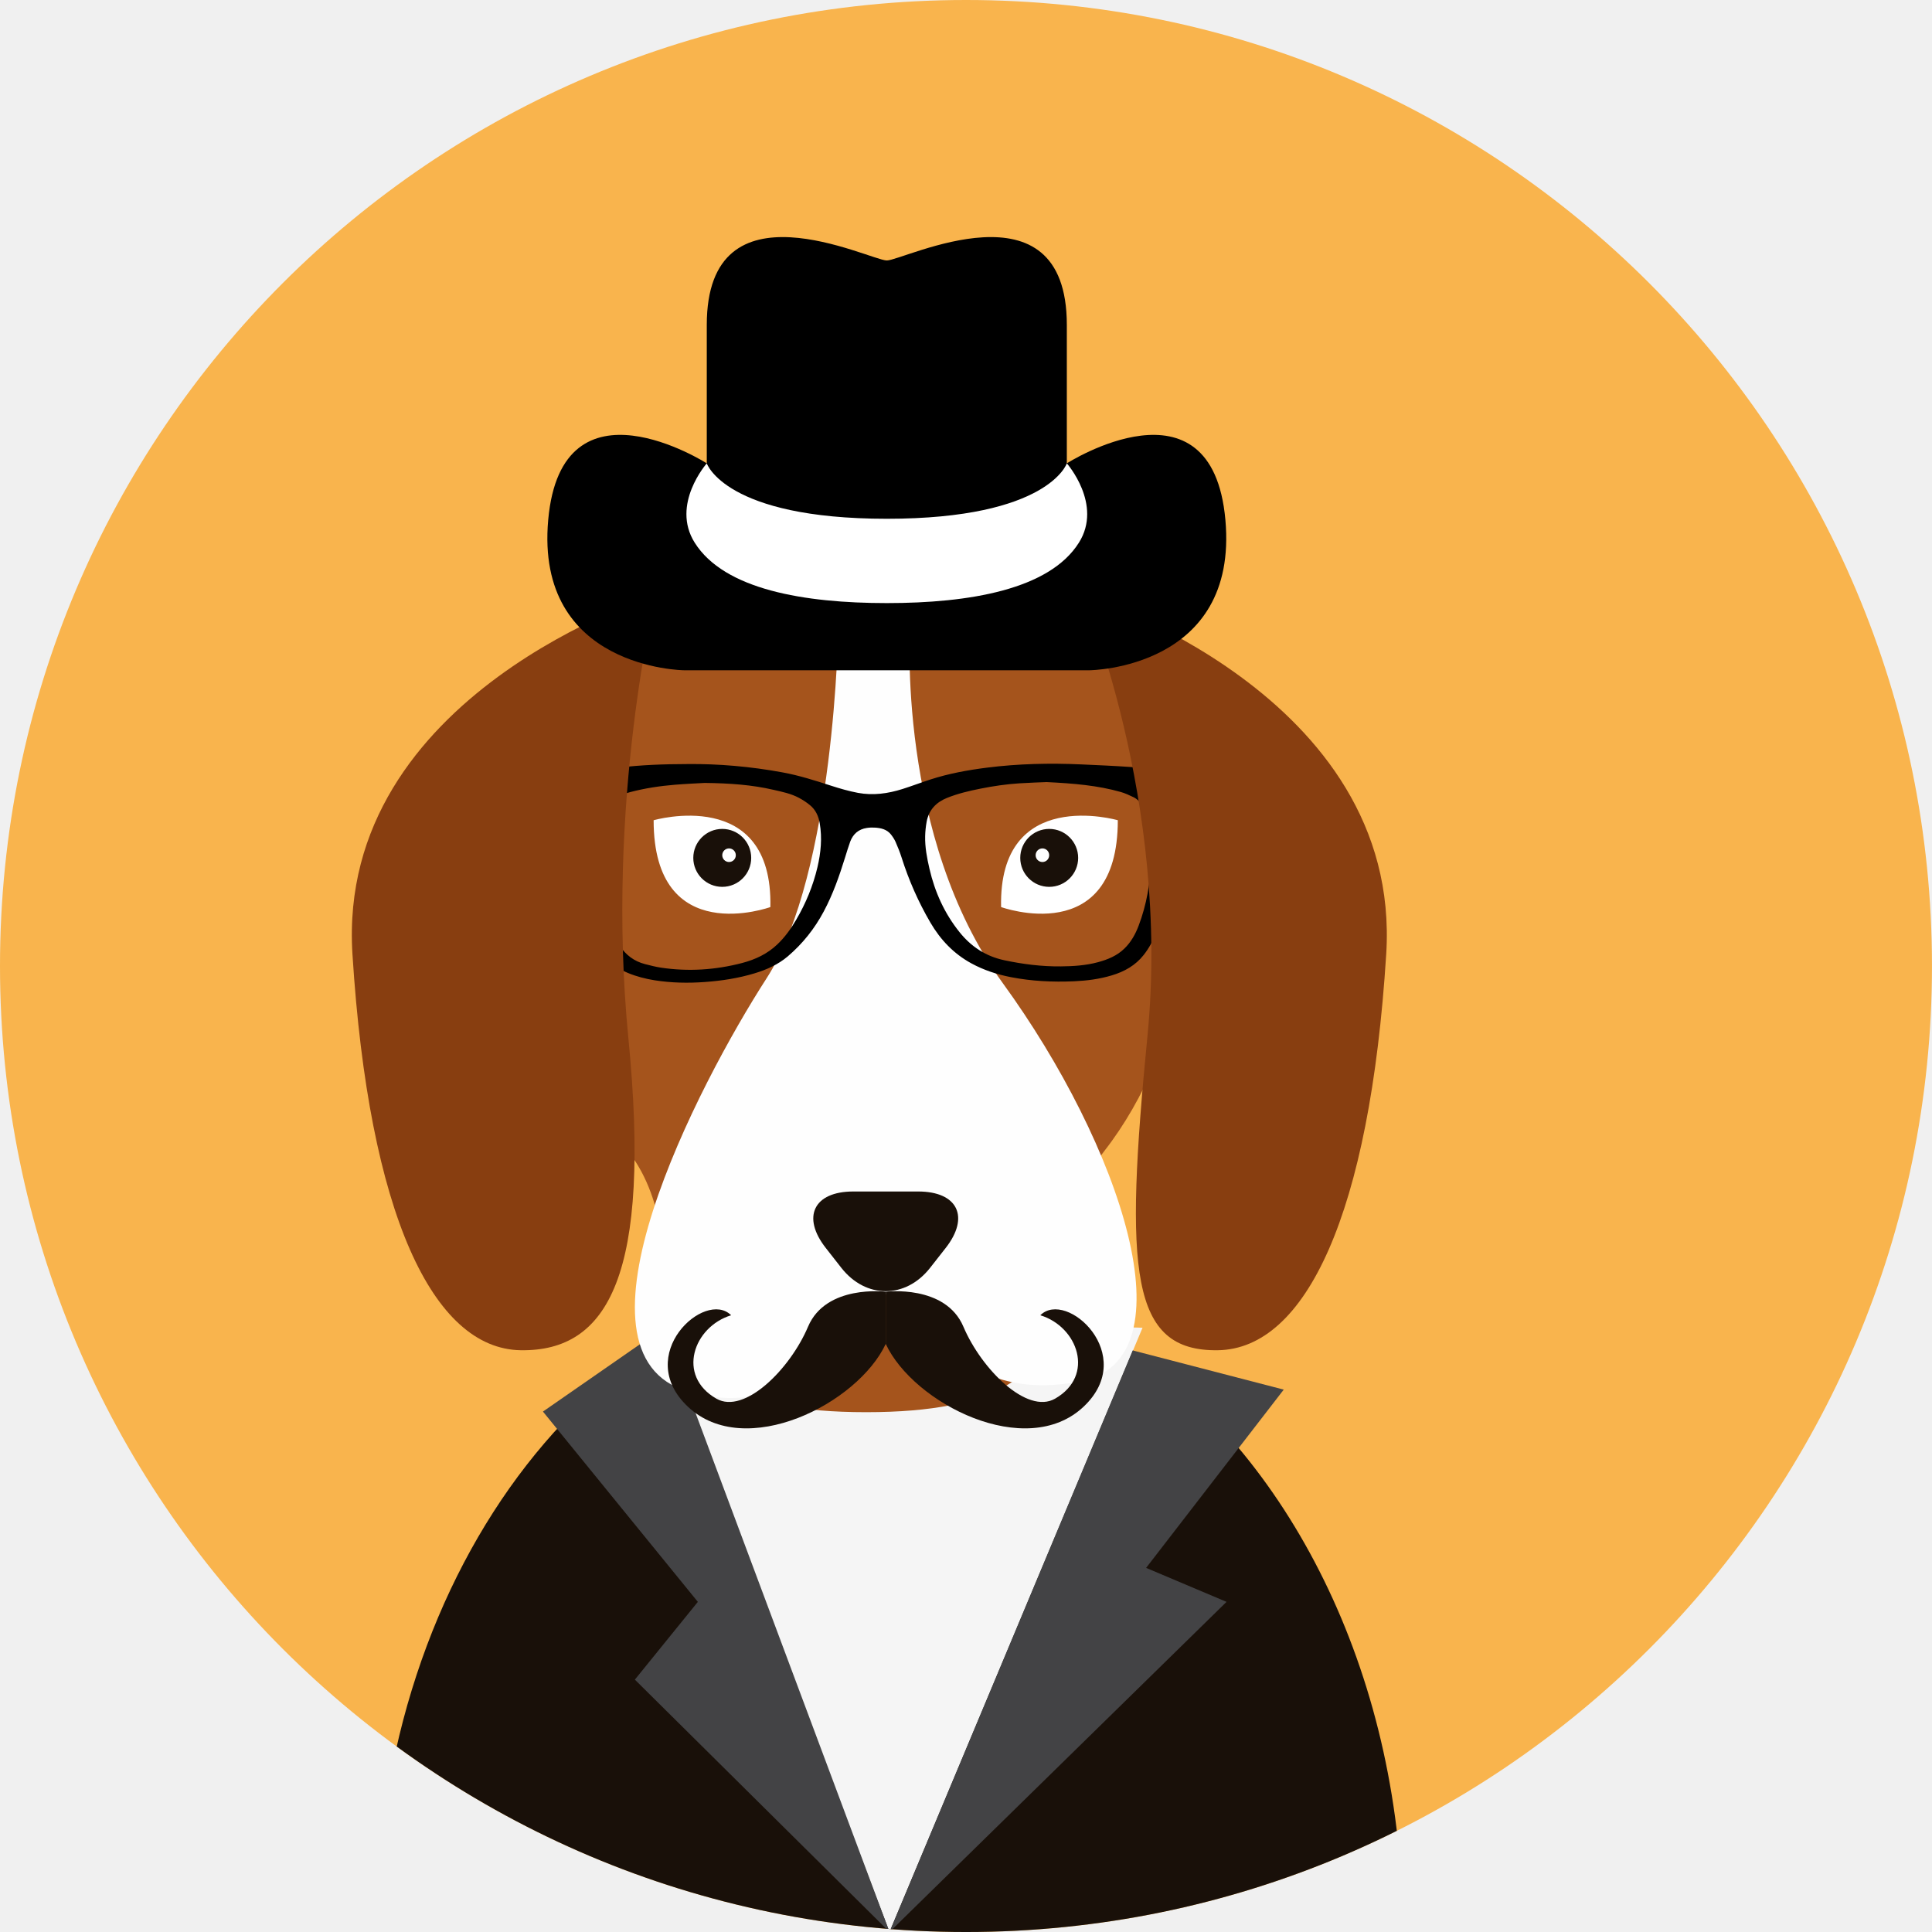
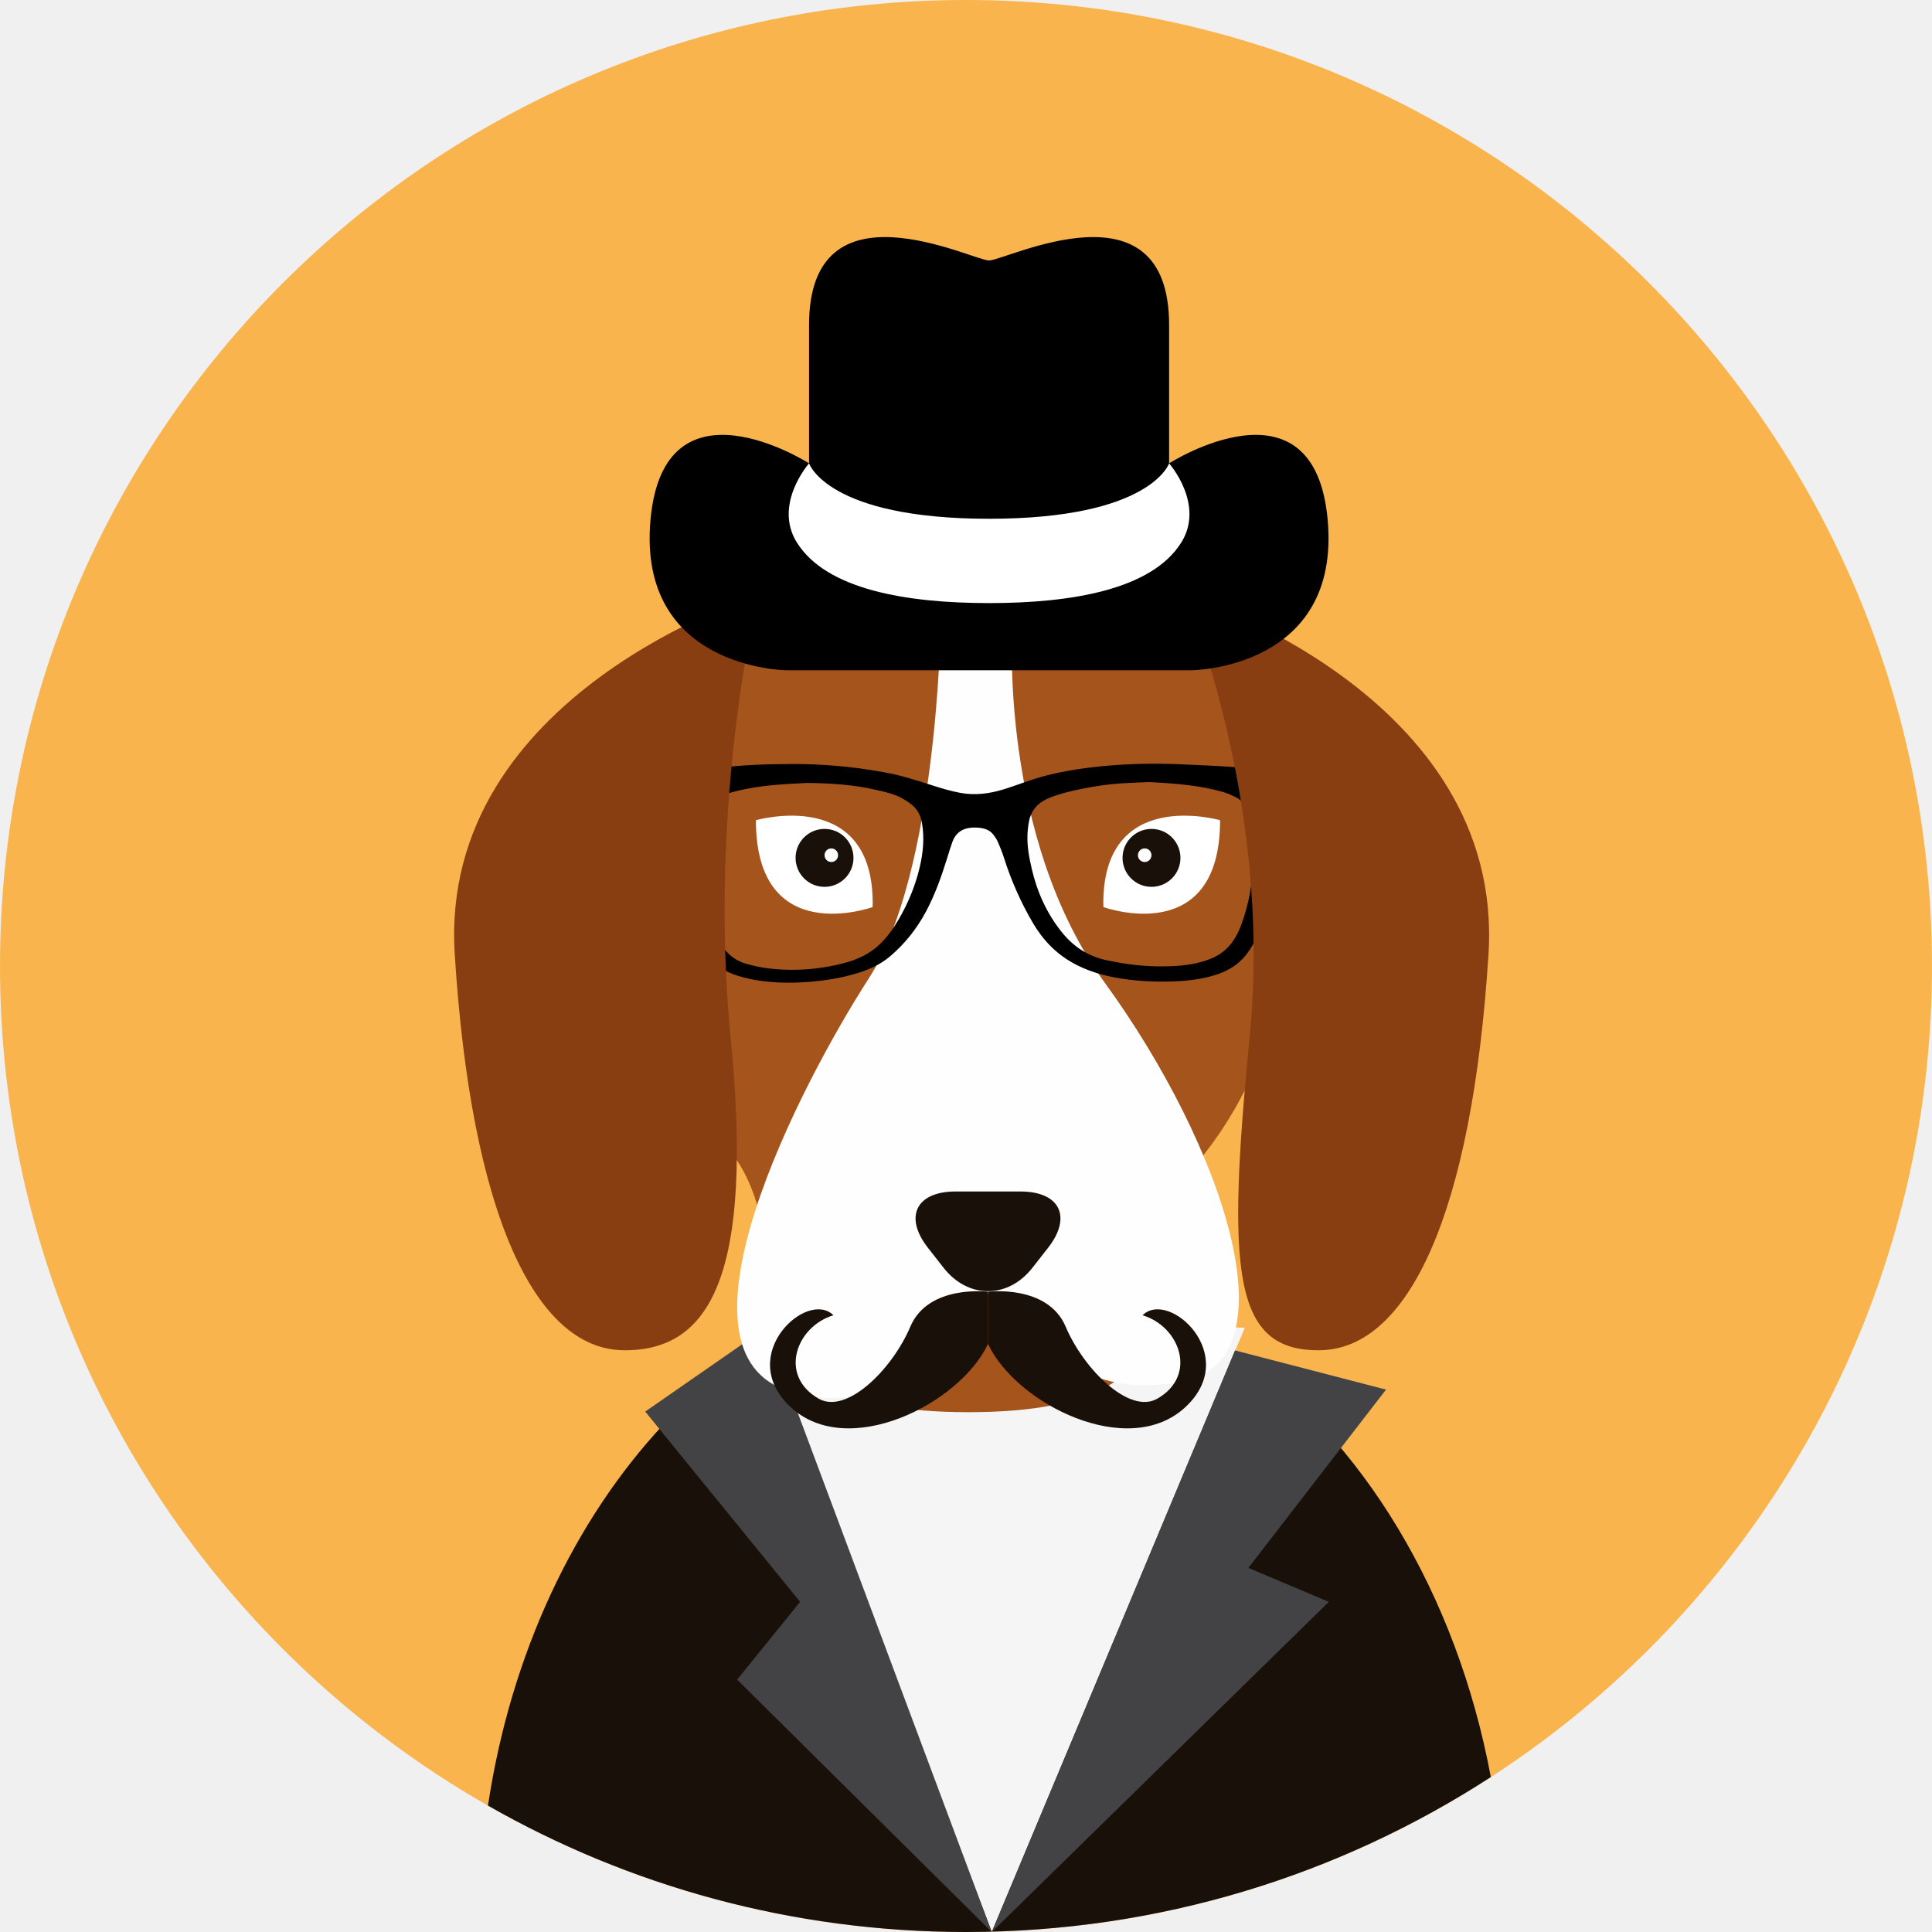
- <svg xmlns="http://www.w3.org/2000/svg" version="1.1" id="svg2" xml:space="preserve" width="226.667" height="226.669" viewBox="0 0 226.667 226.669">
+ <svg xmlns="http://www.w3.org/2000/svg" version="1.1" id="svg2" xml:space="preserve" width="226.667" height="226.67" viewBox="0 0 226.667 226.67">
  <defs id="defs6">
    <clipPath clipPathUnits="userSpaceOnUse" id="clipPath20">
      <path d="M 0,800 H 800 V 0 H 0 Z" id="path18" />
    </clipPath>
    <clipPath clipPathUnits="userSpaceOnUse" id="clipPath160">
      <path d="m 563.393,426.148 c 0,-46.945 38.055,-85.001 84.998,-85.001 v 0 c 46.946,0 85.002,38.056 85.002,85.001 v 0 c 0,46.944 -38.056,85.001 -85.002,85.001 v 0 c -46.943,0 -84.998,-38.057 -84.998,-85.001" id="path158" />
    </clipPath>
    <clipPath clipPathUnits="userSpaceOnUse" id="clipPath244">
      <path d="m 563.393,646.682 c 0,-46.945 38.055,-85.002 84.998,-85.002 v 0 c 46.946,0 85.002,38.057 85.002,85.002 v 0 c 0,46.943 -38.056,85 -85.002,85 v 0 c -46.943,0 -84.998,-38.057 -84.998,-85" id="path242" />
    </clipPath>
    <clipPath clipPathUnits="userSpaceOnUse" id="clipPath336">
      <path d="M 0,800 H 800 V 0 H 0 Z" id="path334" />
    </clipPath>
    <clipPath clipPathUnits="userSpaceOnUse" id="clipPath352">
      <path d="m 314.999,646.682 c 0,-46.945 38.055,-85.002 85,-85.002 v 0 c 46.945,0 85.001,38.057 85.001,85.002 v 0 c 0,46.943 -38.056,85 -85.001,85 v 0 c -46.945,0 -85,-38.057 -85,-85" id="path350" />
    </clipPath>
    <clipPath clipPathUnits="userSpaceOnUse" id="clipPath484">
      <path d="m 372.237,647.344 h 11.044 v -27.809 h -11.044 z" id="path482" />
    </clipPath>
    <clipPath clipPathUnits="userSpaceOnUse" id="clipPath488">
      <path d="m 372.237,619.535 h 11.044 v 27.809 h -11.044 z" id="path486" />
    </clipPath>
    <clipPath clipPathUnits="userSpaceOnUse" id="clipPath508">
      <path d="m 412.064,649.341 h 11.4 v -29.406 h -11.4 z" id="path506" />
    </clipPath>
    <clipPath clipPathUnits="userSpaceOnUse" id="clipPath512">
      <path d="m 412.064,619.935 h 11.399 v 29.407 h -11.399 z" id="path510" />
    </clipPath>
    <clipPath clipPathUnits="userSpaceOnUse" id="clipPath532">
      <path d="m 367.737,645.614 h 9.38 v -25.461 h -9.38 z" id="path530" />
    </clipPath>
    <clipPath clipPathUnits="userSpaceOnUse" id="clipPath536">
      <path d="m 367.737,620.153 h 9.38 v 25.461 h -9.38 z" id="path534" />
    </clipPath>
    <clipPath clipPathUnits="userSpaceOnUse" id="clipPath556">
      <path d="m 405.746,648.875 h 10.91 v -26.944 h -10.91 z" id="path554" />
    </clipPath>
    <clipPath clipPathUnits="userSpaceOnUse" id="clipPath560">
      <path d="m 405.746,621.931 h 10.91 v 26.944 h -10.91 z" id="path558" />
    </clipPath>
    <clipPath clipPathUnits="userSpaceOnUse" id="clipPath584">
      <path d="M 0,800 H 800 V 0 H 0 Z" id="path582" />
    </clipPath>
    <clipPath clipPathUnits="userSpaceOnUse" id="clipPath596">
      <path d="m 563.393,204.585 c 0,-46.946 38.055,-85.002 84.998,-85.002 v 0 c 46.946,0 85.002,38.056 85.002,85.002 v 0 c 0,46.943 -38.056,85 -85.002,85 v 0 c -46.943,0 -84.998,-38.057 -84.998,-85" id="path594" />
    </clipPath>
    <clipPath clipPathUnits="userSpaceOnUse" id="clipPath672">
      <path d="m 67.188,426.148 c 0,-46.945 38.054,-85.001 84.998,-85.001 v 0 c 46.946,0 85.002,38.056 85.002,85.001 v 0 c 0,46.944 -38.056,85.001 -85.002,85.001 v 0 c -46.944,0 -84.998,-38.057 -84.998,-85.001" id="path670" />
    </clipPath>
    <clipPath clipPathUnits="userSpaceOnUse" id="clipPath772">
      <path d="m 67.188,204.585 c 0,-46.946 38.054,-85.002 84.998,-85.002 v 0 c 46.946,0 85.002,38.056 85.002,85.002 v 0 c 0,46.943 -38.056,85 -85.002,85 v 0 c -46.944,0 -84.998,-38.057 -84.998,-85" id="path770" />
    </clipPath>
    <clipPath clipPathUnits="userSpaceOnUse" id="clipPath848">
      <path d="m 314.999,204.585 c 0,-46.946 38.055,-85.002 84.999,-85.002 v 0 c 46.946,0 85.003,38.056 85.003,85.002 v 0 c 0,46.943 -38.057,85 -85.003,85 v 0 c -46.944,0 -84.999,-38.057 -84.999,-85" id="path846" />
    </clipPath>
    <clipPath clipPathUnits="userSpaceOnUse" id="clipPath912">
      <path d="M 0,800 H 800 V 0 H 0 Z" id="path910" />
    </clipPath>
    <clipPath clipPathUnits="userSpaceOnUse" id="clipPath924">
      <path d="m 67.188,646.682 c 0,-46.945 38.054,-85.002 84.998,-85.002 v 0 c 46.946,0 85.002,38.057 85.002,85.002 v 0 c 0,46.943 -38.056,85 -85.002,85 v 0 c -46.944,0 -84.998,-38.057 -84.998,-85" id="path922" />
    </clipPath>
    <clipPath clipPathUnits="userSpaceOnUse" id="clipPath1008">
      <path d="m 314.999,426.148 c 0,-46.945 38.055,-85.001 85,-85.001 v 0 c 46.945,0 85.001,38.056 85.001,85.001 v 0 c 0,46.944 -38.056,85.001 -85.001,85.001 v 0 c -46.945,0 -85,-38.057 -85,-85.001" id="path1006" />
    </clipPath>
  </defs>
  <g id="g10" transform="matrix(1.333333,0,0,-1.333333,-89.58333,975.5761)">
    <g id="g14">
      <g id="g16" clip-path="url(#clipPath20)">
        <g id="g122" transform="translate(404.8936,40.665)" />
      </g>
    </g>
    <g id="g2380">
-       <g id="g908" clip-path="url(#clipPath912)">
-         <g id="g914" transform="translate(237.1875,646.6821)">
-           <path d="M 0,0 C 0,46.943 -38.056,85 -85.001,85 -131.945,85 -170,46.943 -170,0 c 0,-46.945 38.055,-85.002 84.999,-85.002 C -38.056,-85.002 0,-46.945 0,0" style="fill:#f9b44d;fill-opacity:1;fill-rule:nonzero;stroke:none" id="path916" />
-         </g>
+       <path d="m 237.188,646.682 c 0,46.943 -38.056,85 -85.001,85 -46.944,0 -84.999,-38.057 -84.999,-85 0,-46.945 38.055,-85.002 84.999,-85.002 46.945,0 85.001,38.057 85.001,85.002" style="fill:#f9b44d;fill-opacity:1;fill-rule:nonzero;stroke:none" id="path916" />
+       <path style="fill:#191009;fill-opacity:1;fill-rule:nonzero;stroke:none;stroke-width:1.333" d="m 116.359,149.201 c -29.315,0 -53.729,26.95 -59.109,62.639 16.537,9.436 35.679,14.83 56.082,14.83 22.706,0 43.848,-6.682 61.578,-18.18 -4.031,-21.561 -15.067,-39.611 -29.844,-49.936 -8.532,-5.964 -18.31,-9.354 -28.707,-9.354 z" transform="matrix(0.75,0,0,-0.75,67.1875,731.6821)" id="path928" />
+       <g transform="translate(133.7441,616.0415)" id="g930">
+         <path id="path932" style="fill:#f5f5f5;fill-opacity:1;fill-rule:nonzero;stroke:none" d="M 0,0 20.713,-54.361 42.977,-1.192" />
      </g>
-       <g id="g920" clip-path="url(#clipPath924)">
-         <g id="g926" transform="translate(145.457,619.7808)">
-           <path d="m 0,0 c -24.944,0 -45.167,-26.012 -45.167,-58.101 h 90.335 c 0,22.062 -9.557,41.249 -23.637,51.087 C 15.132,-2.541 7.798,0 0,0" style="fill:#191009;fill-opacity:1;fill-rule:nonzero;stroke:none" id="path928" />
-         </g>
-         <g id="g930" transform="translate(124.7441,616.0415)">
-           <path d="M 0,0 20.713,-54.361 42.977,-1.192" style="fill:#f5f5f5;fill-opacity:1;fill-rule:nonzero;stroke:none" id="path932" />
-         </g>
-         <g id="g934" transform="translate(125.5879,614.8491)">
-           <path d="m 0,0 19.871,-53.169 21.4,51.175 13.288,-3.449 -12.11,-15.686 7.077,-2.99 -29.655,-29.05 -22.408,22.208 5.542,6.842 -13.63,16.744 z" style="fill:#434345;fill-opacity:1;fill-rule:nonzero;stroke:none" id="path936" />
-         </g>
-         <g id="g938" transform="translate(158.2822,680.4526)">
-           <path d="m 0,0 h -14.877 -14.878 c -4.508,0 -15.101,-6.537 -15.101,-16.681 0,-10.143 1.802,-24.118 9.014,-33.36 7.214,-9.241 -2.704,-22.991 20.965,-22.991 23.668,0 13.75,13.75 20.962,22.991 7.212,9.242 9.017,23.217 9.017,33.36 C 15.102,-6.537 4.506,0 0,0" style="fill:#a5541c;fill-opacity:1;fill-rule:nonzero;stroke:none" id="path940" />
-         </g>
-         <g id="g942" transform="translate(140.957,676.5649)">
-           <path d="m 0,0 c 0,0 -0.302,-21.64 -6.311,-30.958 -6.011,-9.316 -18.335,-33.059 -6.913,-36.365 11.419,-3.307 12.621,8.717 16.529,8.717 3.907,0 6.24,-10.151 18.032,-7.816 9.843,1.951 3.478,20.802 -6.876,35.04 C 5.087,-18.494 6.311,0 6.311,0 Z" style="fill:#fefefe;fill-opacity:1;fill-rule:nonzero;stroke:none" id="path944" />
-         </g>
-         <g id="g946" transform="translate(170.3594,661.3091)">
-           <path d="m 0,0 c -0.607,0 -1.099,0.122 -1.099,0.271 0,0.15 0.492,0.271 1.099,0.271 0.604,0 1.095,-0.121 1.095,-0.271 C 1.095,0.122 0.604,0 0,0 m -1.895,-5.322 c -0.049,-1.978 -0.383,-3.909 -1.087,-5.765 -0.287,-0.751 -0.671,-1.444 -1.254,-2.008 -0.648,-0.631 -1.455,-0.963 -2.314,-1.196 -1.076,-0.292 -2.179,-0.361 -3.291,-0.371 -1.674,-0.016 -3.326,0.194 -4.964,0.542 -1.621,0.346 -2.916,1.193 -3.942,2.479 -1.32,1.649 -2.165,3.521 -2.639,5.569 -0.218,0.945 -0.402,1.897 -0.379,2.876 0.01,0.419 0.054,0.843 0.13,1.258 0.191,1.033 0.822,1.707 1.777,2.095 0.96,0.387 1.962,0.624 2.975,0.824 1.127,0.225 2.26,0.392 3.406,0.465 0.897,0.059 1.795,0.083 2.401,0.11 2.398,-0.118 4.497,-0.294 6.538,-0.876 0.375,-0.107 0.734,-0.279 1.086,-0.445 0.338,-0.158 0.598,-0.416 0.764,-0.749 0.184,-0.369 0.373,-0.738 0.518,-1.122 0.172,-0.451 0.209,-0.933 0.227,-1.412 0.029,-0.758 0.069,-1.517 0.048,-2.274 m -29.346,-0.609 c -0.386,-1.636 -1.019,-3.172 -1.868,-4.621 -0.464,-0.793 -0.991,-1.534 -1.66,-2.17 -0.879,-0.84 -1.937,-1.336 -3.102,-1.642 -2.356,-0.615 -4.737,-0.768 -7.146,-0.408 -0.473,0.071 -0.939,0.195 -1.401,0.312 -0.96,0.246 -1.685,0.803 -2.237,1.625 -0.61,0.908 -0.985,1.908 -1.236,2.963 -0.328,1.377 -0.511,2.777 -0.65,4.184 -0.082,0.816 -0.065,1.63 0.035,2.443 0.052,0.408 0.083,0.822 0.175,1.223 0.329,1.422 1.207,2.329 2.622,2.699 1.291,0.338 2.609,0.538 3.938,0.646 0.985,0.08 1.974,0.121 2.61,0.158 2.268,-0.028 4.173,-0.171 6.046,-0.605 0.765,-0.174 1.542,-0.332 2.241,-0.705 0.344,-0.184 0.678,-0.4 0.979,-0.65 0.497,-0.409 0.75,-0.965 0.855,-1.596 0.221,-1.302 0.096,-2.583 -0.201,-3.856 M -52.452,0 c -0.606,0 -1.097,0.122 -1.097,0.271 0,0.15 0.491,0.271 1.097,0.271 0.607,0 1.097,-0.121 1.097,-0.271 C -51.355,0.122 -51.845,0 -52.452,0 M 2.332,1.776 C 2.32,1.958 2.233,2.073 2.058,2.118 1.933,2.149 1.81,2.185 1.684,2.204 c -1.783,0.28 -3.572,0.553 -5.372,0.68 -1.443,0.099 -2.883,0.163 -4.327,0.227 -2.777,0.125 -5.549,0.064 -8.31,-0.285 -1.688,-0.214 -3.361,-0.518 -4.981,-1.043 -0.821,-0.266 -1.627,-0.575 -2.448,-0.835 -1.284,-0.406 -2.598,-0.59 -3.928,-0.34 -0.797,0.151 -1.589,0.379 -2.363,0.63 -1.402,0.454 -2.806,0.902 -4.261,1.169 -2.829,0.523 -5.681,0.763 -8.34,0.735 -2.167,-0.004 -4.113,-0.079 -6.052,-0.311 -1.589,-0.189 -3.177,-0.402 -4.766,-0.619 -0.337,-0.046 -0.667,-0.145 -0.996,-0.232 -0.177,-0.046 -0.294,-0.165 -0.299,-0.36 -0.033,-0.937 -0.065,-1.875 -0.089,-2.814 -0.003,-0.141 0.033,-0.284 0.054,-0.424 0.017,-0.119 0.084,-0.202 0.197,-0.252 0.122,-0.053 0.247,-0.106 0.354,-0.18 0.522,-0.363 0.772,-0.914 0.972,-1.484 0.141,-0.408 0.235,-0.832 0.351,-1.248 0.074,-0.259 0.172,-0.514 0.231,-0.775 0.274,-1.223 0.531,-2.454 0.811,-3.676 0.271,-1.165 0.621,-2.306 1.179,-3.373 0.622,-1.192 1.51,-2.105 2.77,-2.63 0.765,-0.318 1.557,-0.521 2.371,-0.65 1.457,-0.229 2.925,-0.259 4.397,-0.151 1.489,0.106 2.958,0.333 4.391,0.766 1.064,0.322 2.07,0.771 2.924,1.497 1.302,1.111 2.352,2.429 3.157,3.943 0.808,1.511 1.369,3.118 1.876,4.747 0.147,0.468 0.284,0.938 0.452,1.397 0.253,0.676 0.734,1.094 1.458,1.206 0.228,0.036 0.468,0.044 0.7,0.031 0.541,-0.031 1.061,-0.147 1.423,-0.598 0.156,-0.197 0.301,-0.415 0.405,-0.644 0.197,-0.448 0.382,-0.903 0.53,-1.37 0.637,-2.013 1.48,-3.929 2.546,-5.753 0.886,-1.514 2.053,-2.737 3.6,-3.581 1.095,-0.597 2.263,-0.977 3.483,-1.214 1.833,-0.356 3.686,-0.444 5.547,-0.362 1.125,0.049 2.236,0.192 3.317,0.516 1.113,0.332 2.087,0.873 2.817,1.801 0.473,0.598 0.824,1.264 1.111,1.967 0.606,1.477 0.996,3.019 1.349,4.574 0.172,0.76 0.35,1.519 0.537,2.277 0.096,0.396 0.218,0.785 0.327,1.178 0.103,0.367 0.19,0.74 0.424,1.058 0.232,0.319 0.471,0.633 0.861,0.771 0.171,0.061 0.258,0.181 0.294,0.341 0.028,0.125 0.059,0.253 0.059,0.378 0,0.56 0,1.122 -0.015,1.681 -0.014,0.404 -0.056,0.804 -0.08,1.206" style="fill:#000000;fill-opacity:1;fill-rule:nonzero;stroke:none" id="path948" />
-         </g>
-         <g id="g950" transform="translate(165.5469,659.5073)">
-           <path d="M 0,0 C 0,0 -10.506,3.047 -10.27,-7.64 -10.27,-7.64 0,-11.369 0,0" style="fill:#ffffff;fill-opacity:1;fill-rule:nonzero;stroke:none" id="path952" />
-         </g>
-         <g id="g954" transform="translate(156.9629,656.1929)">
-           <path d="m 0,0 c 0,-1.405 1.141,-2.547 2.549,-2.547 1.404,0 2.546,1.142 2.546,2.547 0,1.409 -1.142,2.551 -2.546,2.551 C 1.141,2.551 0,1.409 0,0" style="fill:#191009;fill-opacity:1;fill-rule:nonzero;stroke:none" id="path956" />
-         </g>
-         <g id="g958" transform="translate(158.3154,656.4302)">
-           <path d="M 0,0 C 0,-0.331 0.267,-0.599 0.598,-0.599 0.93,-0.599 1.193,-0.331 1.193,0 1.193,0.33 0.93,0.599 0.598,0.599 0.267,0.599 0,0.33 0,0" style="fill:#ffffff;fill-opacity:1;fill-rule:nonzero;stroke:none" id="path960" />
-         </g>
-         <g id="g962" transform="translate(124.7021,659.5073)">
-           <path d="M 0,0 C 0,0 10.509,3.047 10.272,-7.64 10.272,-7.64 0,-11.369 0,0" style="fill:#ffffff;fill-opacity:1;fill-rule:nonzero;stroke:none" id="path964" />
-         </g>
-         <g id="g966" transform="translate(133.2881,656.1929)">
-           <path d="m 0,0 c 0,-1.405 -1.141,-2.547 -2.548,-2.547 -1.408,0 -2.548,1.142 -2.548,2.547 0,1.409 1.14,2.551 2.548,2.551 C -1.141,2.551 0,1.409 0,0" style="fill:#191009;fill-opacity:1;fill-rule:nonzero;stroke:none" id="path968" />
-         </g>
-         <g id="g970" transform="translate(131.9336,656.4302)">
-           <path d="m 0,0 c 0,-0.331 -0.267,-0.599 -0.597,-0.599 -0.327,0 -0.596,0.268 -0.596,0.599 0,0.33 0.269,0.599 0.596,0.599 C -0.267,0.599 0,0.33 0,0" style="fill:#ffffff;fill-opacity:1;fill-rule:nonzero;stroke:none" id="path972" />
-         </g>
-         <g id="g974" transform="translate(124.8984,679.3413)">
-           <path d="m 0,0 c 0,0 -28.145,-8.691 -26.698,-31.611 1.442,-22.92 7.089,-34.739 14.804,-34.858 7.717,-0.119 11.514,6.662 9.476,27.459 C -4.458,-18.214 0,0 0,0" style="fill:#883e10;fill-opacity:1;fill-rule:nonzero;stroke:none" id="path976" />
-         </g>
-         <g id="g978" transform="translate(162.4648,679.3413)">
-           <path d="M 0,0 C 0,0 28.146,-8.691 26.7,-31.611 25.258,-54.531 19.611,-66.35 11.894,-66.469 4.176,-66.588 3.655,-59.598 5.693,-38.801 7.732,-18.006 0,0 0,0" style="fill:#883e10;fill-opacity:1;fill-rule:nonzero;stroke:none" id="path980" />
-         </g>
-         <g id="g982" transform="translate(147.9824,626.8394)">
-           <path d="M 0,0 C 3.475,0 4.563,-2.238 2.416,-4.972 L 1.043,-6.723 c -2.147,-2.734 -5.655,-2.734 -7.802,0 L -8.13,-4.972 C -10.278,-2.238 -9.188,0 -5.715,0 Z" style="fill:#191009;fill-opacity:1;fill-rule:nonzero;stroke:none" id="path984" />
-         </g>
-         <g id="g986" transform="translate(145.125,618.019)">
-           <path d="m 0,0 c 0,0 -5.253,0.665 -6.837,-3.078 -1.584,-3.742 -5.597,-7.741 -8.061,-6.333 -3.538,2.02 -2.015,6.333 1.296,7.341 -2.304,2.302 -8.635,-3.484 -3.812,-8.04 5.051,-4.775 14.967,0.267 17.414,5.52 z" style="fill:#191009;fill-opacity:1;fill-rule:nonzero;stroke:none" id="path988" />
-         </g>
-         <g id="g990" transform="translate(145.125,618.019)">
-           <path d="m 0,0 c 0,0 5.252,0.665 6.836,-3.078 1.586,-3.742 5.6,-7.741 8.061,-6.333 3.541,2.02 2.017,6.333 -1.294,7.341 2.301,2.302 8.637,-3.484 3.813,-8.04 C 12.364,-14.885 2.448,-9.843 0,-4.59 Z" style="fill:#191009;fill-opacity:1;fill-rule:nonzero;stroke:none" id="path992" />
-         </g>
-         <g id="g994" transform="translate(175.0127,685.9448)">
-           <path d="m 0,0 c -1.182,13.123 -13.952,4.966 -13.952,4.966 v 12.177 c 0,13.005 -14.351,5.675 -15.841,5.675 -1.49,0 -15.841,7.33 -15.841,-5.675 V 4.966 c 0,0 -12.77,8.157 -13.952,-4.966 -1.182,-13.123 11.94,-13.24 11.94,-13.24 h 17.853 17.853 c 0,0 13.122,0.117 11.94,13.24" style="fill:#000000;fill-opacity:1;fill-rule:nonzero;stroke:none" id="path996" />
-         </g>
-         <g id="g998" transform="translate(161.0605,690.9106)">
-           <path d="M 0,0 C 0,0 -1.605,-4.876 -15.841,-4.876 -30.076,-4.876 -31.682,0 -31.682,0 c 0,0 -3.181,-3.608 -1.065,-6.976 2.601,-4.137 9.647,-5.32 16.906,-5.32 7.257,0 14.306,1.183 16.906,5.32 C 3.182,-3.608 0,0 0,0" style="fill:#ffffff;fill-opacity:1;fill-rule:nonzero;stroke:none" id="path1000" />
-         </g>
+       <g transform="translate(134.5879,614.8491)" id="g934">
+         <path id="path936" style="fill:#434345;fill-opacity:1;fill-rule:nonzero;stroke:none" d="m 0,0 19.871,-53.169 21.4,51.175 13.288,-3.449 -12.11,-15.686 7.077,-2.99 -29.655,-29.05 -22.408,22.208 5.542,6.842 -13.63,16.744 z" />
+       </g>
+       <g transform="translate(167.2822,680.4526)" id="g938">
+         <path id="path940" style="fill:#a5541c;fill-opacity:1;fill-rule:nonzero;stroke:none" d="m 0,0 h -14.877 -14.878 c -4.508,0 -15.101,-6.537 -15.101,-16.681 0,-10.143 1.802,-24.118 9.014,-33.36 7.214,-9.241 -2.704,-22.991 20.965,-22.991 23.668,0 13.75,13.75 20.962,22.991 7.212,9.242 9.017,23.217 9.017,33.36 C 15.102,-6.537 4.506,0 0,0" />
+       </g>
+       <g transform="translate(149.957,676.5649)" id="g942">
+         <path id="path944" style="fill:#fefefe;fill-opacity:1;fill-rule:nonzero;stroke:none" d="m 0,0 c 0,0 -0.302,-21.64 -6.311,-30.958 -6.011,-9.316 -18.335,-33.059 -6.913,-36.365 11.419,-3.307 12.621,8.717 16.529,8.717 3.907,0 6.24,-10.151 18.032,-7.816 9.843,1.951 3.478,20.802 -6.876,35.04 C 5.087,-18.494 6.311,0 6.311,0 Z" />
+       </g>
+       <g transform="translate(179.3594,661.3091)" id="g946">
+         <path id="path948" style="fill:#000000;fill-opacity:1;fill-rule:nonzero;stroke:none" d="m 0,0 c -0.607,0 -1.099,0.122 -1.099,0.271 0,0.15 0.492,0.271 1.099,0.271 0.604,0 1.095,-0.121 1.095,-0.271 C 1.095,0.122 0.604,0 0,0 m -1.895,-5.322 c -0.049,-1.978 -0.383,-3.909 -1.087,-5.765 -0.287,-0.751 -0.671,-1.444 -1.254,-2.008 -0.648,-0.631 -1.455,-0.963 -2.314,-1.196 -1.076,-0.292 -2.179,-0.361 -3.291,-0.371 -1.674,-0.016 -3.326,0.194 -4.964,0.542 -1.621,0.346 -2.916,1.193 -3.942,2.479 -1.32,1.649 -2.165,3.521 -2.639,5.569 -0.218,0.945 -0.402,1.897 -0.379,2.876 0.01,0.419 0.054,0.843 0.13,1.258 0.191,1.033 0.822,1.707 1.777,2.095 0.96,0.387 1.962,0.624 2.975,0.824 1.127,0.225 2.26,0.392 3.406,0.465 0.897,0.059 1.795,0.083 2.401,0.11 2.398,-0.118 4.497,-0.294 6.538,-0.876 0.375,-0.107 0.734,-0.279 1.086,-0.445 0.338,-0.158 0.598,-0.416 0.764,-0.749 0.184,-0.369 0.373,-0.738 0.518,-1.122 0.172,-0.451 0.209,-0.933 0.227,-1.412 0.029,-0.758 0.069,-1.517 0.048,-2.274 m -29.346,-0.609 c -0.386,-1.636 -1.019,-3.172 -1.868,-4.621 -0.464,-0.793 -0.991,-1.534 -1.66,-2.17 -0.879,-0.84 -1.937,-1.336 -3.102,-1.642 -2.356,-0.615 -4.737,-0.768 -7.146,-0.408 -0.473,0.071 -0.939,0.195 -1.401,0.312 -0.96,0.246 -1.685,0.803 -2.237,1.625 -0.61,0.908 -0.985,1.908 -1.236,2.963 -0.328,1.377 -0.511,2.777 -0.65,4.184 -0.082,0.816 -0.065,1.63 0.035,2.443 0.052,0.408 0.083,0.822 0.175,1.223 0.329,1.422 1.207,2.329 2.622,2.699 1.291,0.338 2.609,0.538 3.938,0.646 0.985,0.08 1.974,0.121 2.61,0.158 2.268,-0.028 4.173,-0.171 6.046,-0.605 0.765,-0.174 1.542,-0.332 2.241,-0.705 0.344,-0.184 0.678,-0.4 0.979,-0.65 0.497,-0.409 0.75,-0.965 0.855,-1.596 0.221,-1.302 0.096,-2.583 -0.201,-3.856 M -52.452,0 c -0.606,0 -1.097,0.122 -1.097,0.271 0,0.15 0.491,0.271 1.097,0.271 0.607,0 1.097,-0.121 1.097,-0.271 C -51.355,0.122 -51.845,0 -52.452,0 M 2.332,1.776 C 2.32,1.958 2.233,2.073 2.058,2.118 1.933,2.149 1.81,2.185 1.684,2.204 c -1.783,0.28 -3.572,0.553 -5.372,0.68 -1.443,0.099 -2.883,0.163 -4.327,0.227 -2.777,0.125 -5.549,0.064 -8.31,-0.285 -1.688,-0.214 -3.361,-0.518 -4.981,-1.043 -0.821,-0.266 -1.627,-0.575 -2.448,-0.835 -1.284,-0.406 -2.598,-0.59 -3.928,-0.34 -0.797,0.151 -1.589,0.379 -2.363,0.63 -1.402,0.454 -2.806,0.902 -4.261,1.169 -2.829,0.523 -5.681,0.763 -8.34,0.735 -2.167,-0.004 -4.113,-0.079 -6.052,-0.311 -1.589,-0.189 -3.177,-0.402 -4.766,-0.619 -0.337,-0.046 -0.667,-0.145 -0.996,-0.232 -0.177,-0.046 -0.294,-0.165 -0.299,-0.36 -0.033,-0.937 -0.065,-1.875 -0.089,-2.814 -0.003,-0.141 0.033,-0.284 0.054,-0.424 0.017,-0.119 0.084,-0.202 0.197,-0.252 0.122,-0.053 0.247,-0.106 0.354,-0.18 0.522,-0.363 0.772,-0.914 0.972,-1.484 0.141,-0.408 0.235,-0.832 0.351,-1.248 0.074,-0.259 0.172,-0.514 0.231,-0.775 0.274,-1.223 0.531,-2.454 0.811,-3.676 0.271,-1.165 0.621,-2.306 1.179,-3.373 0.622,-1.192 1.51,-2.105 2.77,-2.63 0.765,-0.318 1.557,-0.521 2.371,-0.65 1.457,-0.229 2.925,-0.259 4.397,-0.151 1.489,0.106 2.958,0.333 4.391,0.766 1.064,0.322 2.07,0.771 2.924,1.497 1.302,1.111 2.352,2.429 3.157,3.943 0.808,1.511 1.369,3.118 1.876,4.747 0.147,0.468 0.284,0.938 0.452,1.397 0.253,0.676 0.734,1.094 1.458,1.206 0.228,0.036 0.468,0.044 0.7,0.031 0.541,-0.031 1.061,-0.147 1.423,-0.598 0.156,-0.197 0.301,-0.415 0.405,-0.644 0.197,-0.448 0.382,-0.903 0.53,-1.37 0.637,-2.013 1.48,-3.929 2.546,-5.753 0.886,-1.514 2.053,-2.737 3.6,-3.581 1.095,-0.597 2.263,-0.977 3.483,-1.214 1.833,-0.356 3.686,-0.444 5.547,-0.362 1.125,0.049 2.236,0.192 3.317,0.516 1.113,0.332 2.087,0.873 2.817,1.801 0.473,0.598 0.824,1.264 1.111,1.967 0.606,1.477 0.996,3.019 1.349,4.574 0.172,0.76 0.35,1.519 0.537,2.277 0.096,0.396 0.218,0.785 0.327,1.178 0.103,0.367 0.19,0.74 0.424,1.058 0.232,0.319 0.471,0.633 0.861,0.771 0.171,0.061 0.258,0.181 0.294,0.341 0.028,0.125 0.059,0.253 0.059,0.378 0,0.56 0,1.122 -0.015,1.681 -0.014,0.404 -0.056,0.804 -0.08,1.206" />
+       </g>
+       <g transform="translate(174.5469,659.5073)" id="g950">
+         <path id="path952" style="fill:#ffffff;fill-opacity:1;fill-rule:nonzero;stroke:none" d="M 0,0 C 0,0 -10.506,3.047 -10.27,-7.64 -10.27,-7.64 0,-11.369 0,0" />
+       </g>
+       <g transform="translate(165.9629,656.1929)" id="g954">
+         <path id="path956" style="fill:#191009;fill-opacity:1;fill-rule:nonzero;stroke:none" d="m 0,0 c 0,-1.405 1.141,-2.547 2.549,-2.547 1.404,0 2.546,1.142 2.546,2.547 0,1.409 -1.142,2.551 -2.546,2.551 C 1.141,2.551 0,1.409 0,0" />
+       </g>
+       <g transform="translate(167.3154,656.4302)" id="g958">
+         <path id="path960" style="fill:#ffffff;fill-opacity:1;fill-rule:nonzero;stroke:none" d="M 0,0 C 0,-0.331 0.267,-0.599 0.598,-0.599 0.93,-0.599 1.193,-0.331 1.193,0 1.193,0.33 0.93,0.599 0.598,0.599 0.267,0.599 0,0.33 0,0" />
+       </g>
+       <g transform="translate(133.7021,659.5073)" id="g962">
+         <path id="path964" style="fill:#ffffff;fill-opacity:1;fill-rule:nonzero;stroke:none" d="M 0,0 C 0,0 10.509,3.047 10.272,-7.64 10.272,-7.64 0,-11.369 0,0" />
+       </g>
+       <g transform="translate(142.2881,656.1929)" id="g966">
+         <path id="path968" style="fill:#191009;fill-opacity:1;fill-rule:nonzero;stroke:none" d="m 0,0 c 0,-1.405 -1.141,-2.547 -2.548,-2.547 -1.408,0 -2.548,1.142 -2.548,2.547 0,1.409 1.14,2.551 2.548,2.551 C -1.141,2.551 0,1.409 0,0" />
+       </g>
+       <g transform="translate(140.9336,656.4302)" id="g970">
+         <path id="path972" style="fill:#ffffff;fill-opacity:1;fill-rule:nonzero;stroke:none" d="m 0,0 c 0,-0.331 -0.267,-0.599 -0.597,-0.599 -0.327,0 -0.596,0.268 -0.596,0.599 0,0.33 0.269,0.599 0.596,0.599 C -0.267,0.599 0,0.33 0,0" />
+       </g>
+       <g transform="translate(133.8984,679.3413)" id="g974">
+         <path id="path976" style="fill:#883e10;fill-opacity:1;fill-rule:nonzero;stroke:none" d="m 0,0 c 0,0 -28.145,-8.691 -26.698,-31.611 1.442,-22.92 7.089,-34.739 14.804,-34.858 7.717,-0.119 11.514,6.662 9.476,27.459 C -4.458,-18.214 0,0 0,0" />
+       </g>
+       <g transform="translate(171.4648,679.3413)" id="g978">
+         <path id="path980" style="fill:#883e10;fill-opacity:1;fill-rule:nonzero;stroke:none" d="M 0,0 C 0,0 28.146,-8.691 26.7,-31.611 25.258,-54.531 19.611,-66.35 11.894,-66.469 4.176,-66.588 3.655,-59.598 5.693,-38.801 7.732,-18.006 0,0 0,0" />
+       </g>
+       <g transform="translate(156.9824,626.8394)" id="g982">
+         <path id="path984" style="fill:#191009;fill-opacity:1;fill-rule:nonzero;stroke:none" d="M 0,0 C 3.475,0 4.563,-2.238 2.416,-4.972 L 1.043,-6.723 c -2.147,-2.734 -5.655,-2.734 -7.802,0 L -8.13,-4.972 C -10.278,-2.238 -9.188,0 -5.715,0 Z" />
+       </g>
+       <g transform="translate(154.125,618.019)" id="g986">
+         <path id="path988" style="fill:#191009;fill-opacity:1;fill-rule:nonzero;stroke:none" d="m 0,0 c 0,0 -5.253,0.665 -6.837,-3.078 -1.584,-3.742 -5.597,-7.741 -8.061,-6.333 -3.538,2.02 -2.015,6.333 1.296,7.341 -2.304,2.302 -8.635,-3.484 -3.812,-8.04 5.051,-4.775 14.967,0.267 17.414,5.52 z" />
+       </g>
+       <g transform="translate(154.125,618.019)" id="g990">
+         <path id="path992" style="fill:#191009;fill-opacity:1;fill-rule:nonzero;stroke:none" d="m 0,0 c 0,0 5.252,0.665 6.836,-3.078 1.586,-3.742 5.6,-7.741 8.061,-6.333 3.541,2.02 2.017,6.333 -1.294,7.341 2.301,2.302 8.637,-3.484 3.813,-8.04 C 12.364,-14.885 2.448,-9.843 0,-4.59 Z" />
+       </g>
+       <g transform="translate(184.0127,685.9448)" id="g994">
+         <path id="path996" style="fill:#000000;fill-opacity:1;fill-rule:nonzero;stroke:none" d="m 0,0 c -1.182,13.123 -13.952,4.966 -13.952,4.966 v 12.177 c 0,13.005 -14.351,5.675 -15.841,5.675 -1.49,0 -15.841,7.33 -15.841,-5.675 V 4.966 c 0,0 -12.77,8.157 -13.952,-4.966 -1.182,-13.123 11.94,-13.24 11.94,-13.24 h 17.853 17.853 c 0,0 13.122,0.117 11.94,13.24" />
+       </g>
+       <g transform="translate(170.0605,690.9106)" id="g998">
+         <path id="path1000" style="fill:#ffffff;fill-opacity:1;fill-rule:nonzero;stroke:none" d="M 0,0 C 0,0 -1.605,-4.876 -15.841,-4.876 -30.076,-4.876 -31.682,0 -31.682,0 c 0,0 -3.181,-3.608 -1.065,-6.976 2.601,-4.137 9.647,-5.32 16.906,-5.32 7.257,0 14.306,1.183 16.906,5.32 C 3.182,-3.608 0,0 0,0" />
      </g>
    </g>
  </g>
</svg>
